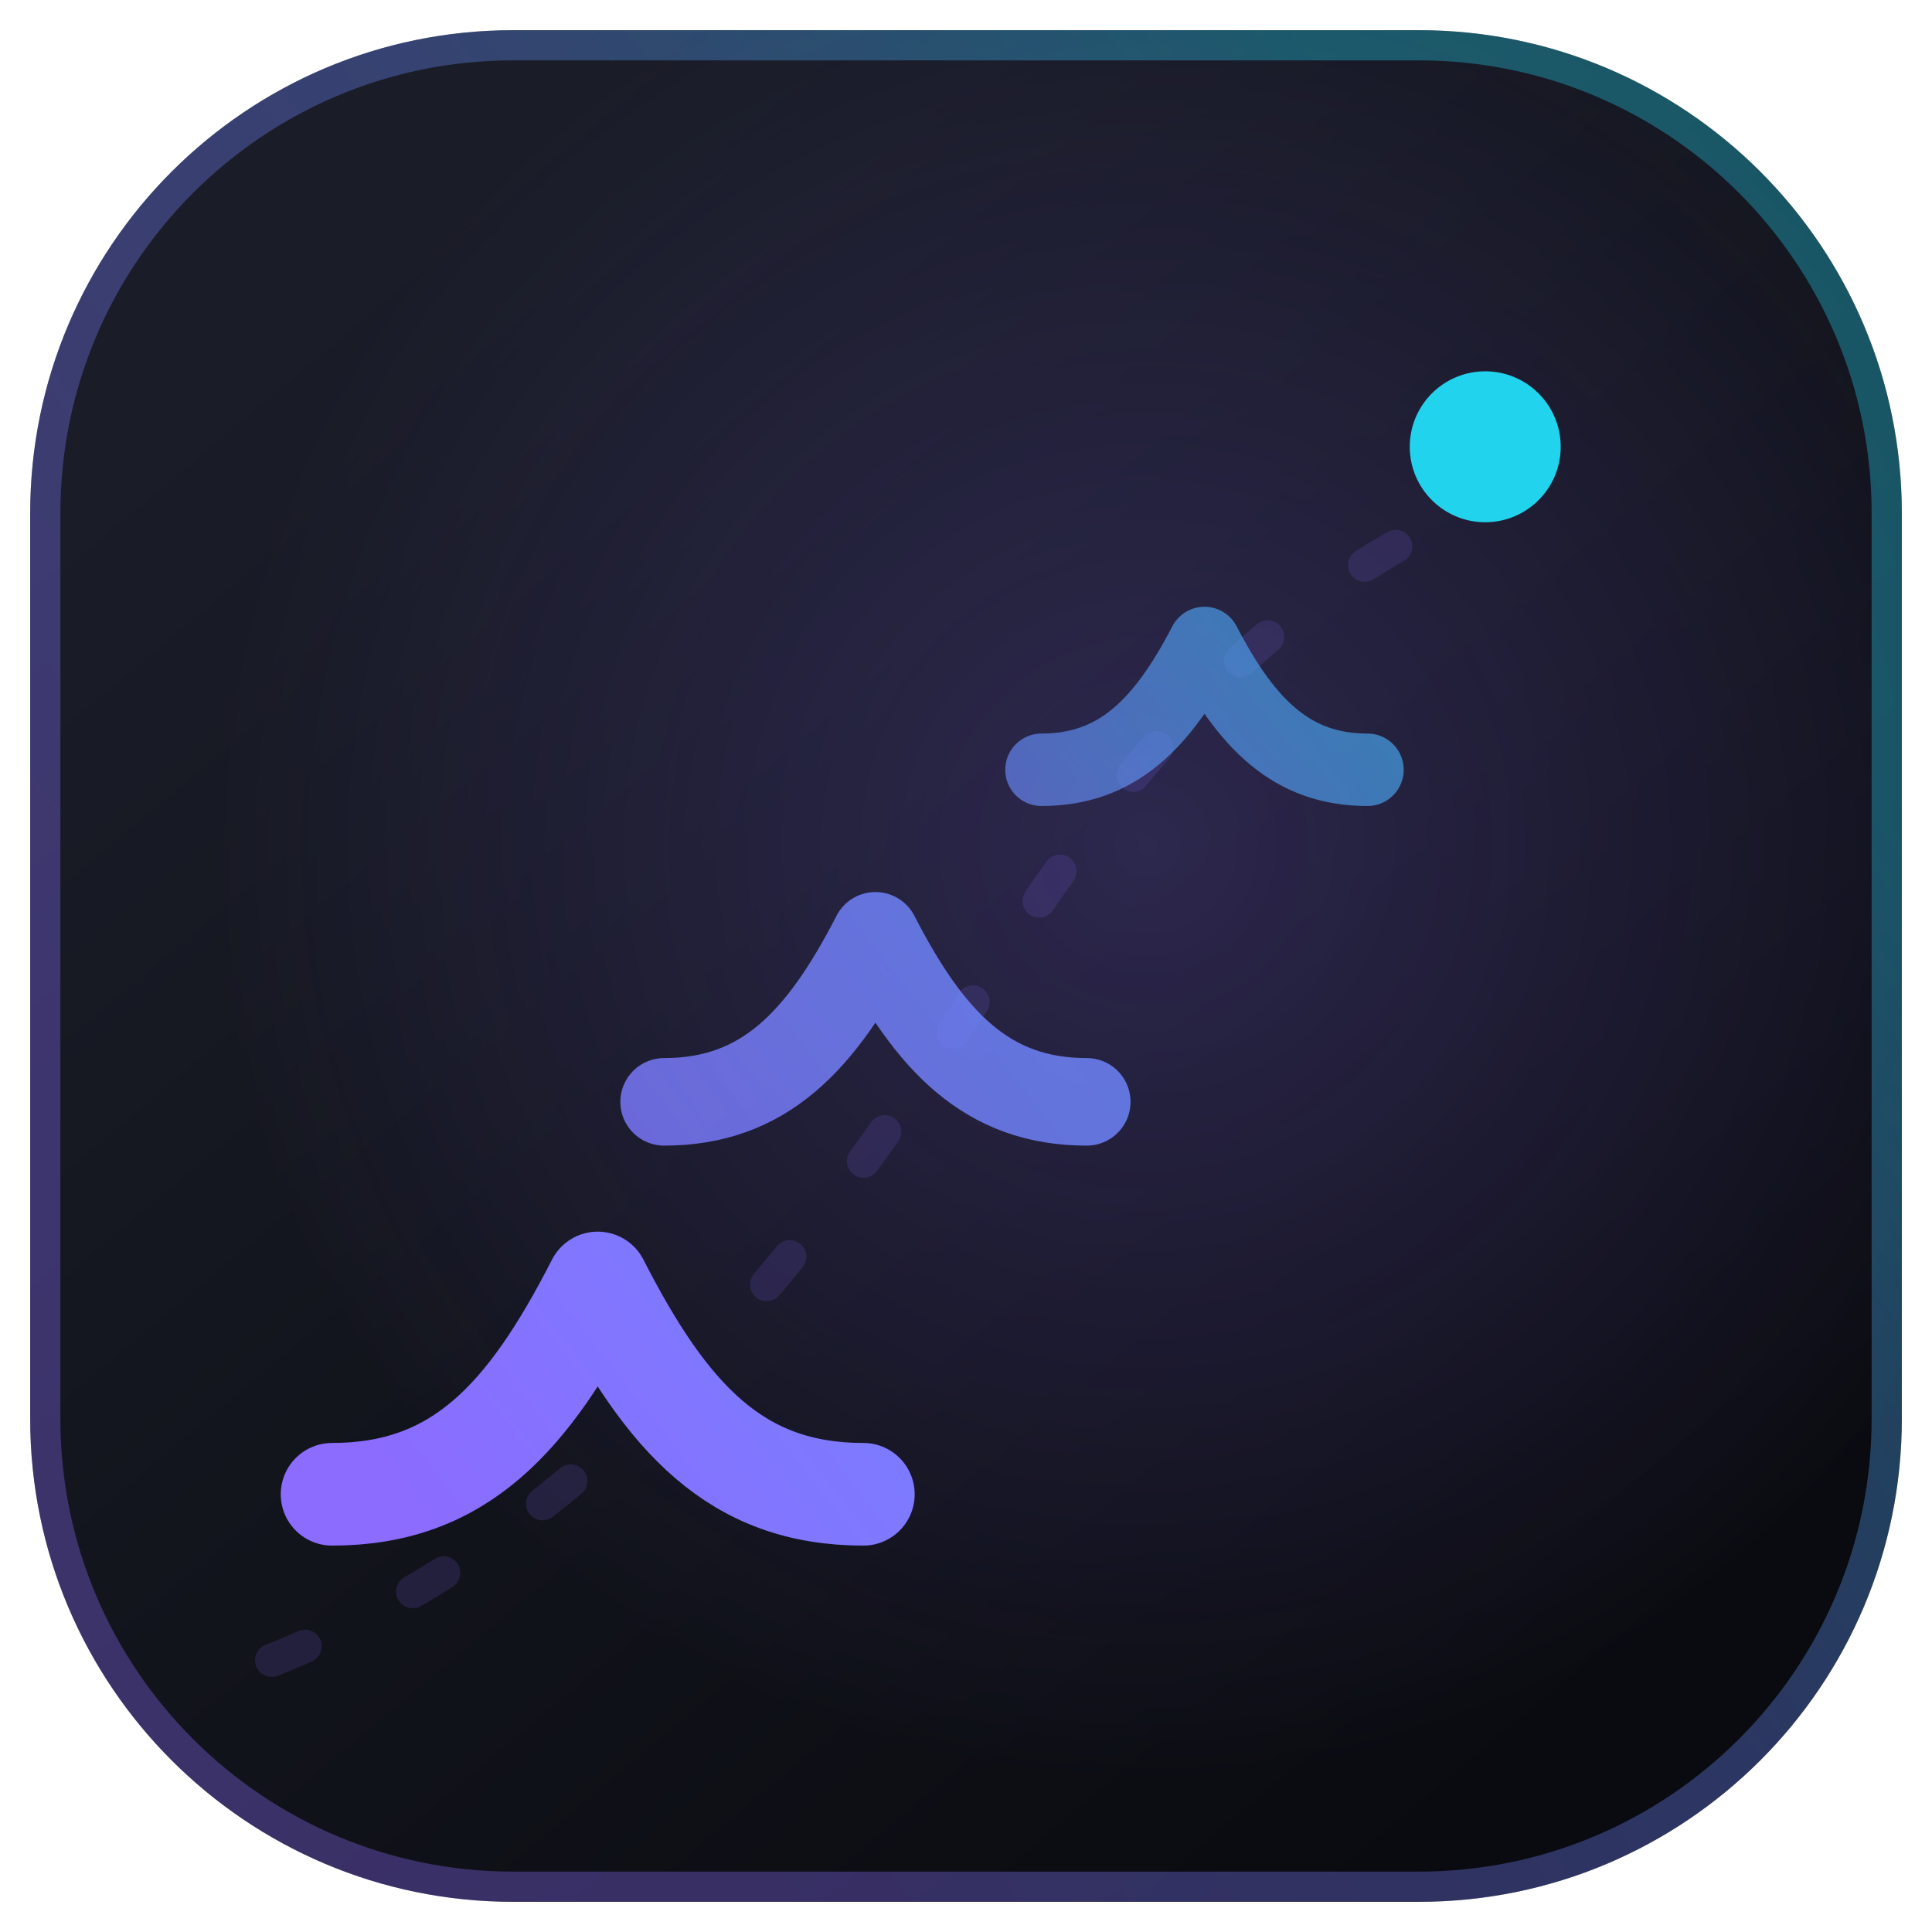
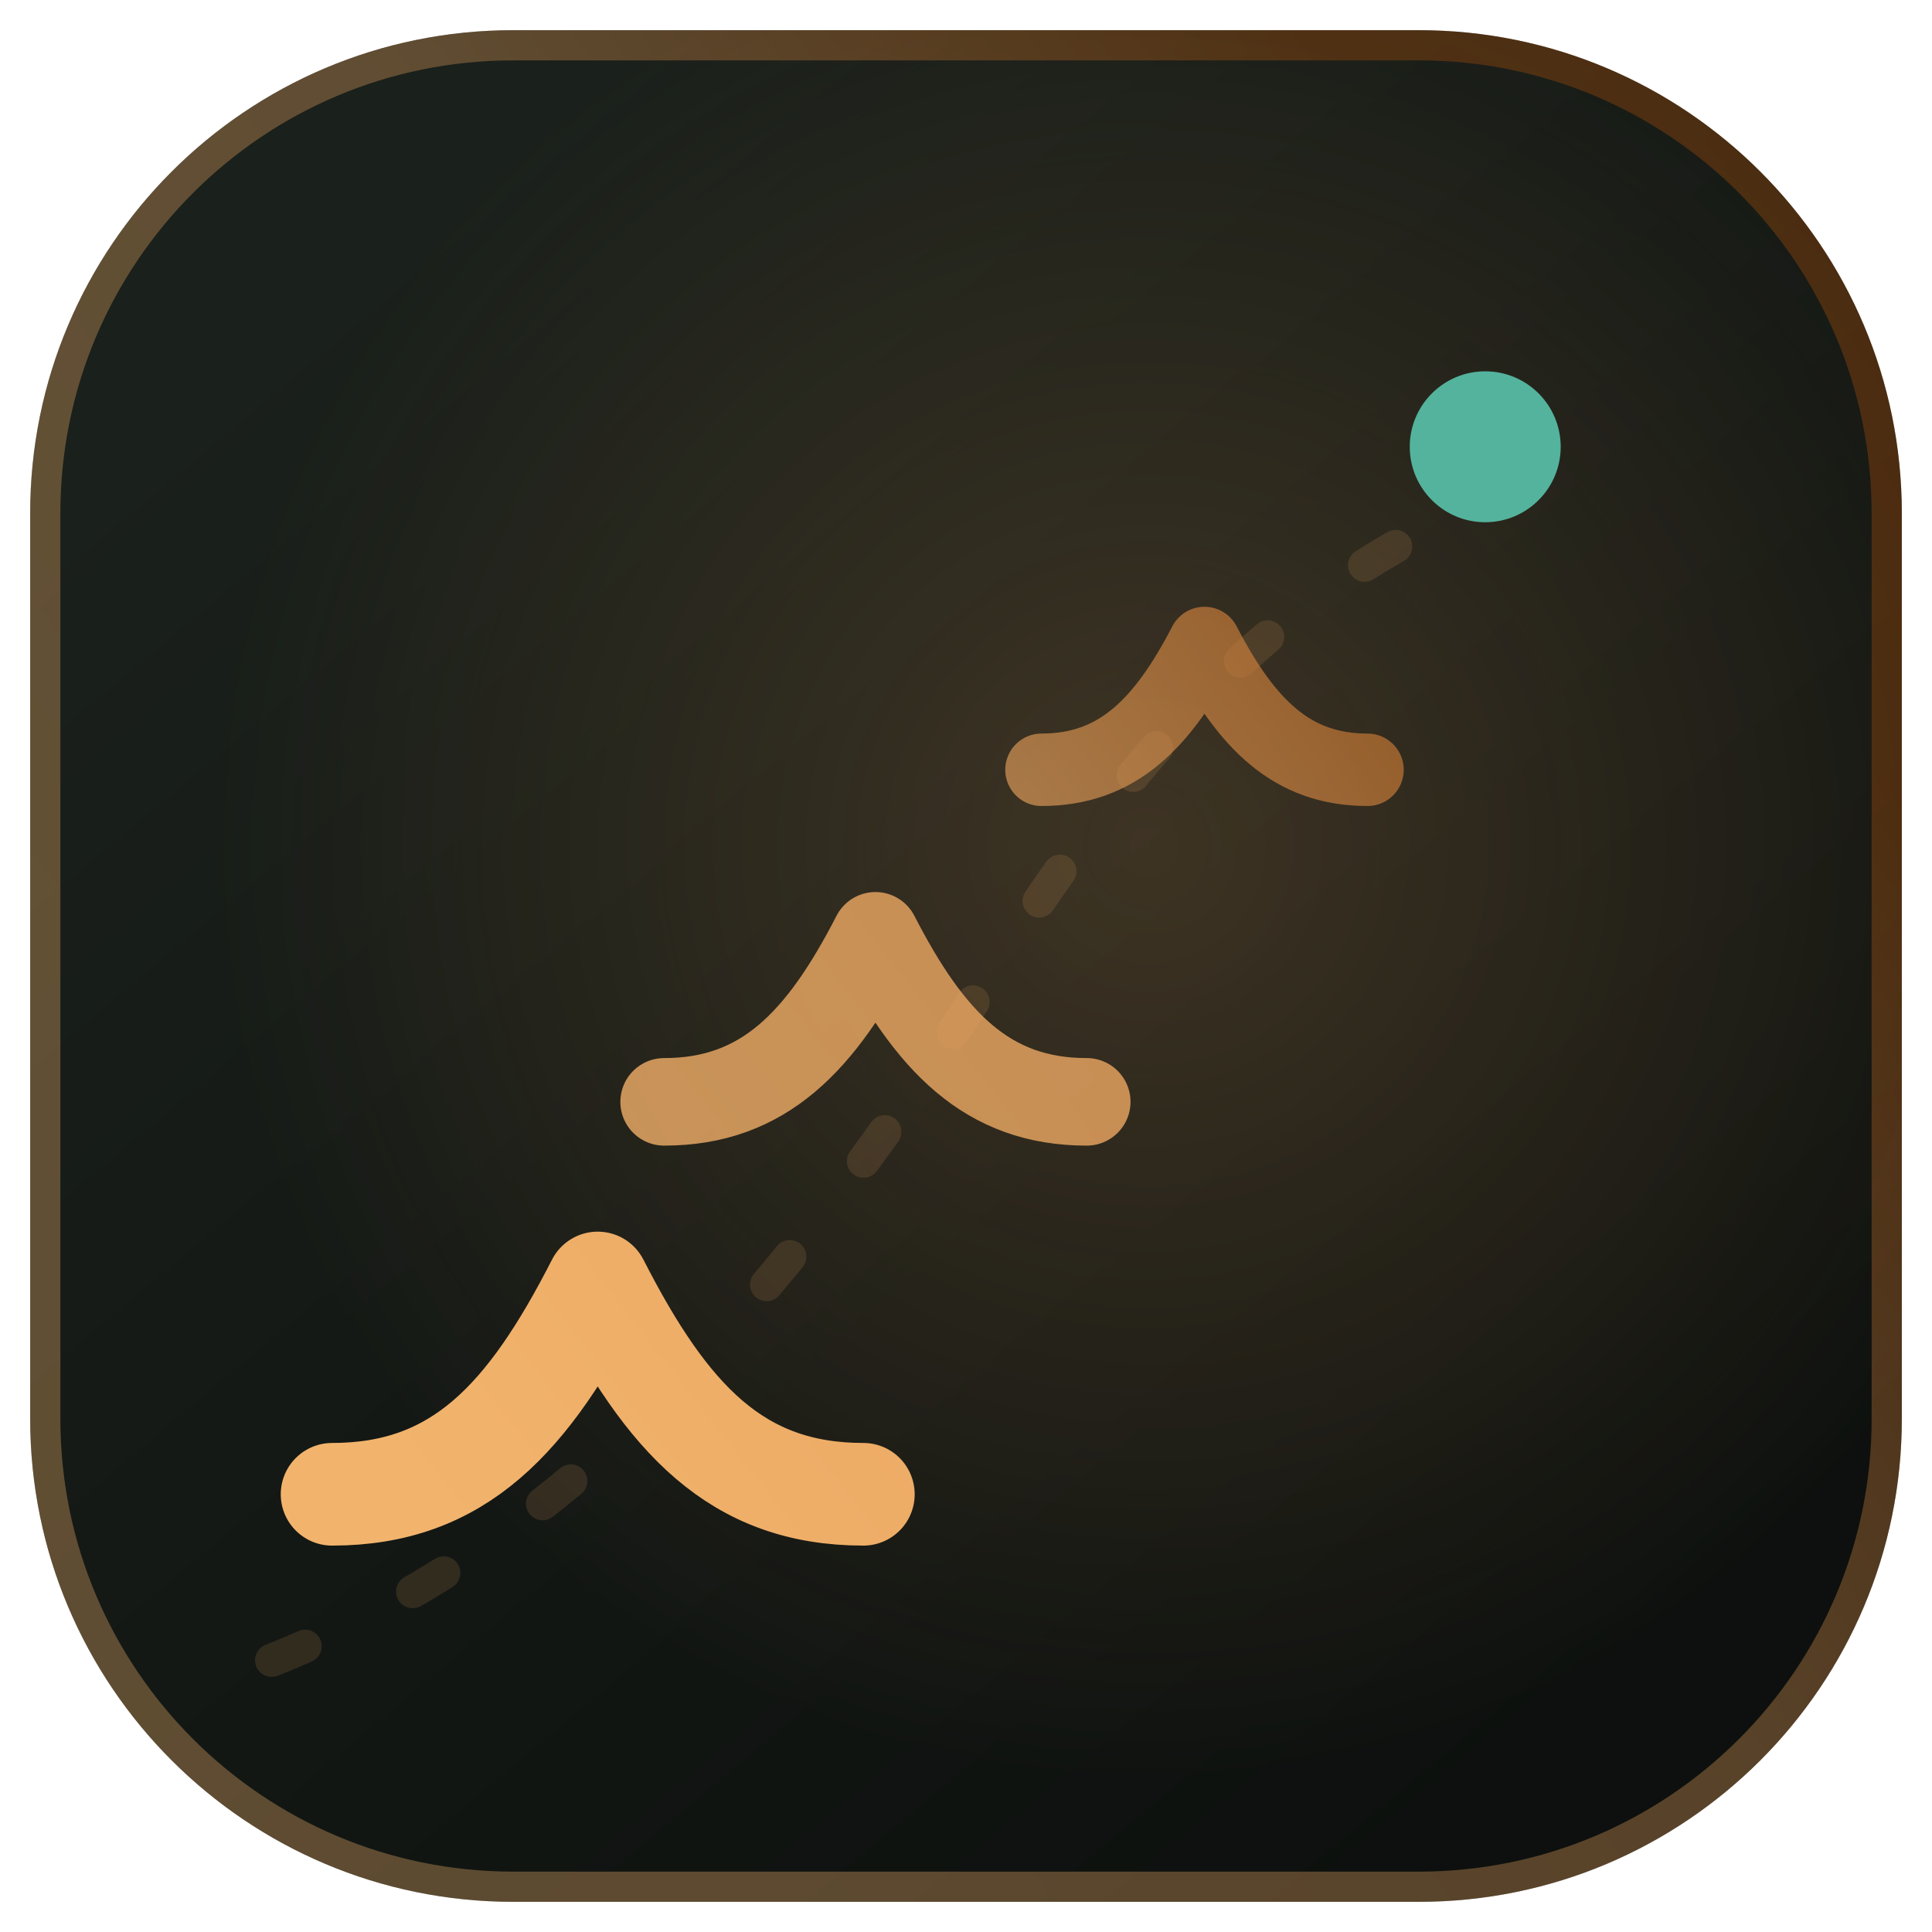
<svg xmlns="http://www.w3.org/2000/svg" viewBox="0 0 64 64" role="img" aria-label="Asraab mark">
  <defs>
    <linearGradient id="asraab-bg" x1="12" y1="8" x2="53" y2="57" gradientUnits="userSpaceOnUse">
-       <stop offset="0" stop-color="#1a1d28" />
-       <stop offset="1" stop-color="#0a0b10" />
+       <stop offset="0" stop-color="#1a201b" />
+       <stop offset="1" stop-color="#0d100e" />
    </linearGradient>
    <linearGradient id="asraab-light" x1="12" y1="48" x2="54" y2="15" gradientUnits="userSpaceOnUse">
-       <stop offset="0" stop-color="#8b6cff" />
-       <stop offset="0.56" stop-color="#6d8bff" />
-       <stop offset="1" stop-color="#22d3ee" />
+       <stop offset="0" stop-color="#f2b46d" />
+       <stop offset="0.56" stop-color="#e8a35f" />
+       <stop offset="1" stop-color="#b45309" />
    </linearGradient>
    <radialGradient id="asraab-glow" cx="0" cy="0" r="1" gradientTransform="translate(38 28) rotate(90) scale(31)" gradientUnits="userSpaceOnUse">
-       <stop stop-color="#8b6cff" stop-opacity="0.22" />
-       <stop offset="1" stop-color="#8b6cff" stop-opacity="0" />
+       <stop stop-color="#e8a35f" stop-opacity="0.2" />
+       <stop offset="1" stop-color="#e8a35f" stop-opacity="0" />
    </radialGradient>
  </defs>
  <rect x="1" y="1" width="62" height="62" rx="16" fill="url(#asraab-bg)" />
  <rect x="1" y="1" width="62" height="62" rx="16" fill="url(#asraab-glow)" />
  <rect x="1.5" y="1.5" width="61" height="61" rx="15.5" fill="none" stroke="url(#asraab-light)" stroke-opacity="0.34" />
-   <path d="M9 55c10-4 17-12 24-23 4.6-7.2 9.2-12.2 15.4-15" fill="none" stroke="#8b6cff" stroke-opacity="0.15" stroke-width="1.1" stroke-linecap="round" stroke-dasharray="1.2 4" />
+   <path d="M9 55c10-4 17-12 24-23 4.6-7.2 9.2-12.2 15.4-15" fill="none" stroke="#e8a35f" stroke-opacity="0.15" stroke-width="1.1" stroke-linecap="round" stroke-dasharray="1.2 4" />
  <g fill="none" stroke="url(#asraab-light)" stroke-linecap="round" stroke-linejoin="round">
    <path d="M11 49.5c4.2 0 6.5-2.5 8.8-7 2.3 4.5 4.6 7 8.8 7" stroke-width="3.4" />
    <path d="M22 36.5c3.3 0 5.2-2 7-5.5 1.8 3.5 3.7 5.5 7 5.5" stroke-width="2.9" opacity="0.82" />
    <path d="M34.5 25.5c2.5 0 4-1.5 5.4-4.2 1.4 2.7 2.9 4.2 5.4 4.2" stroke-width="2.4" opacity="0.64" />
  </g>
-   <circle cx="49.2" cy="14.8" r="2.5" fill="#22d3ee" />
+   <circle cx="49.2" cy="14.8" r="2.5" fill="#54b39c" />
</svg>
